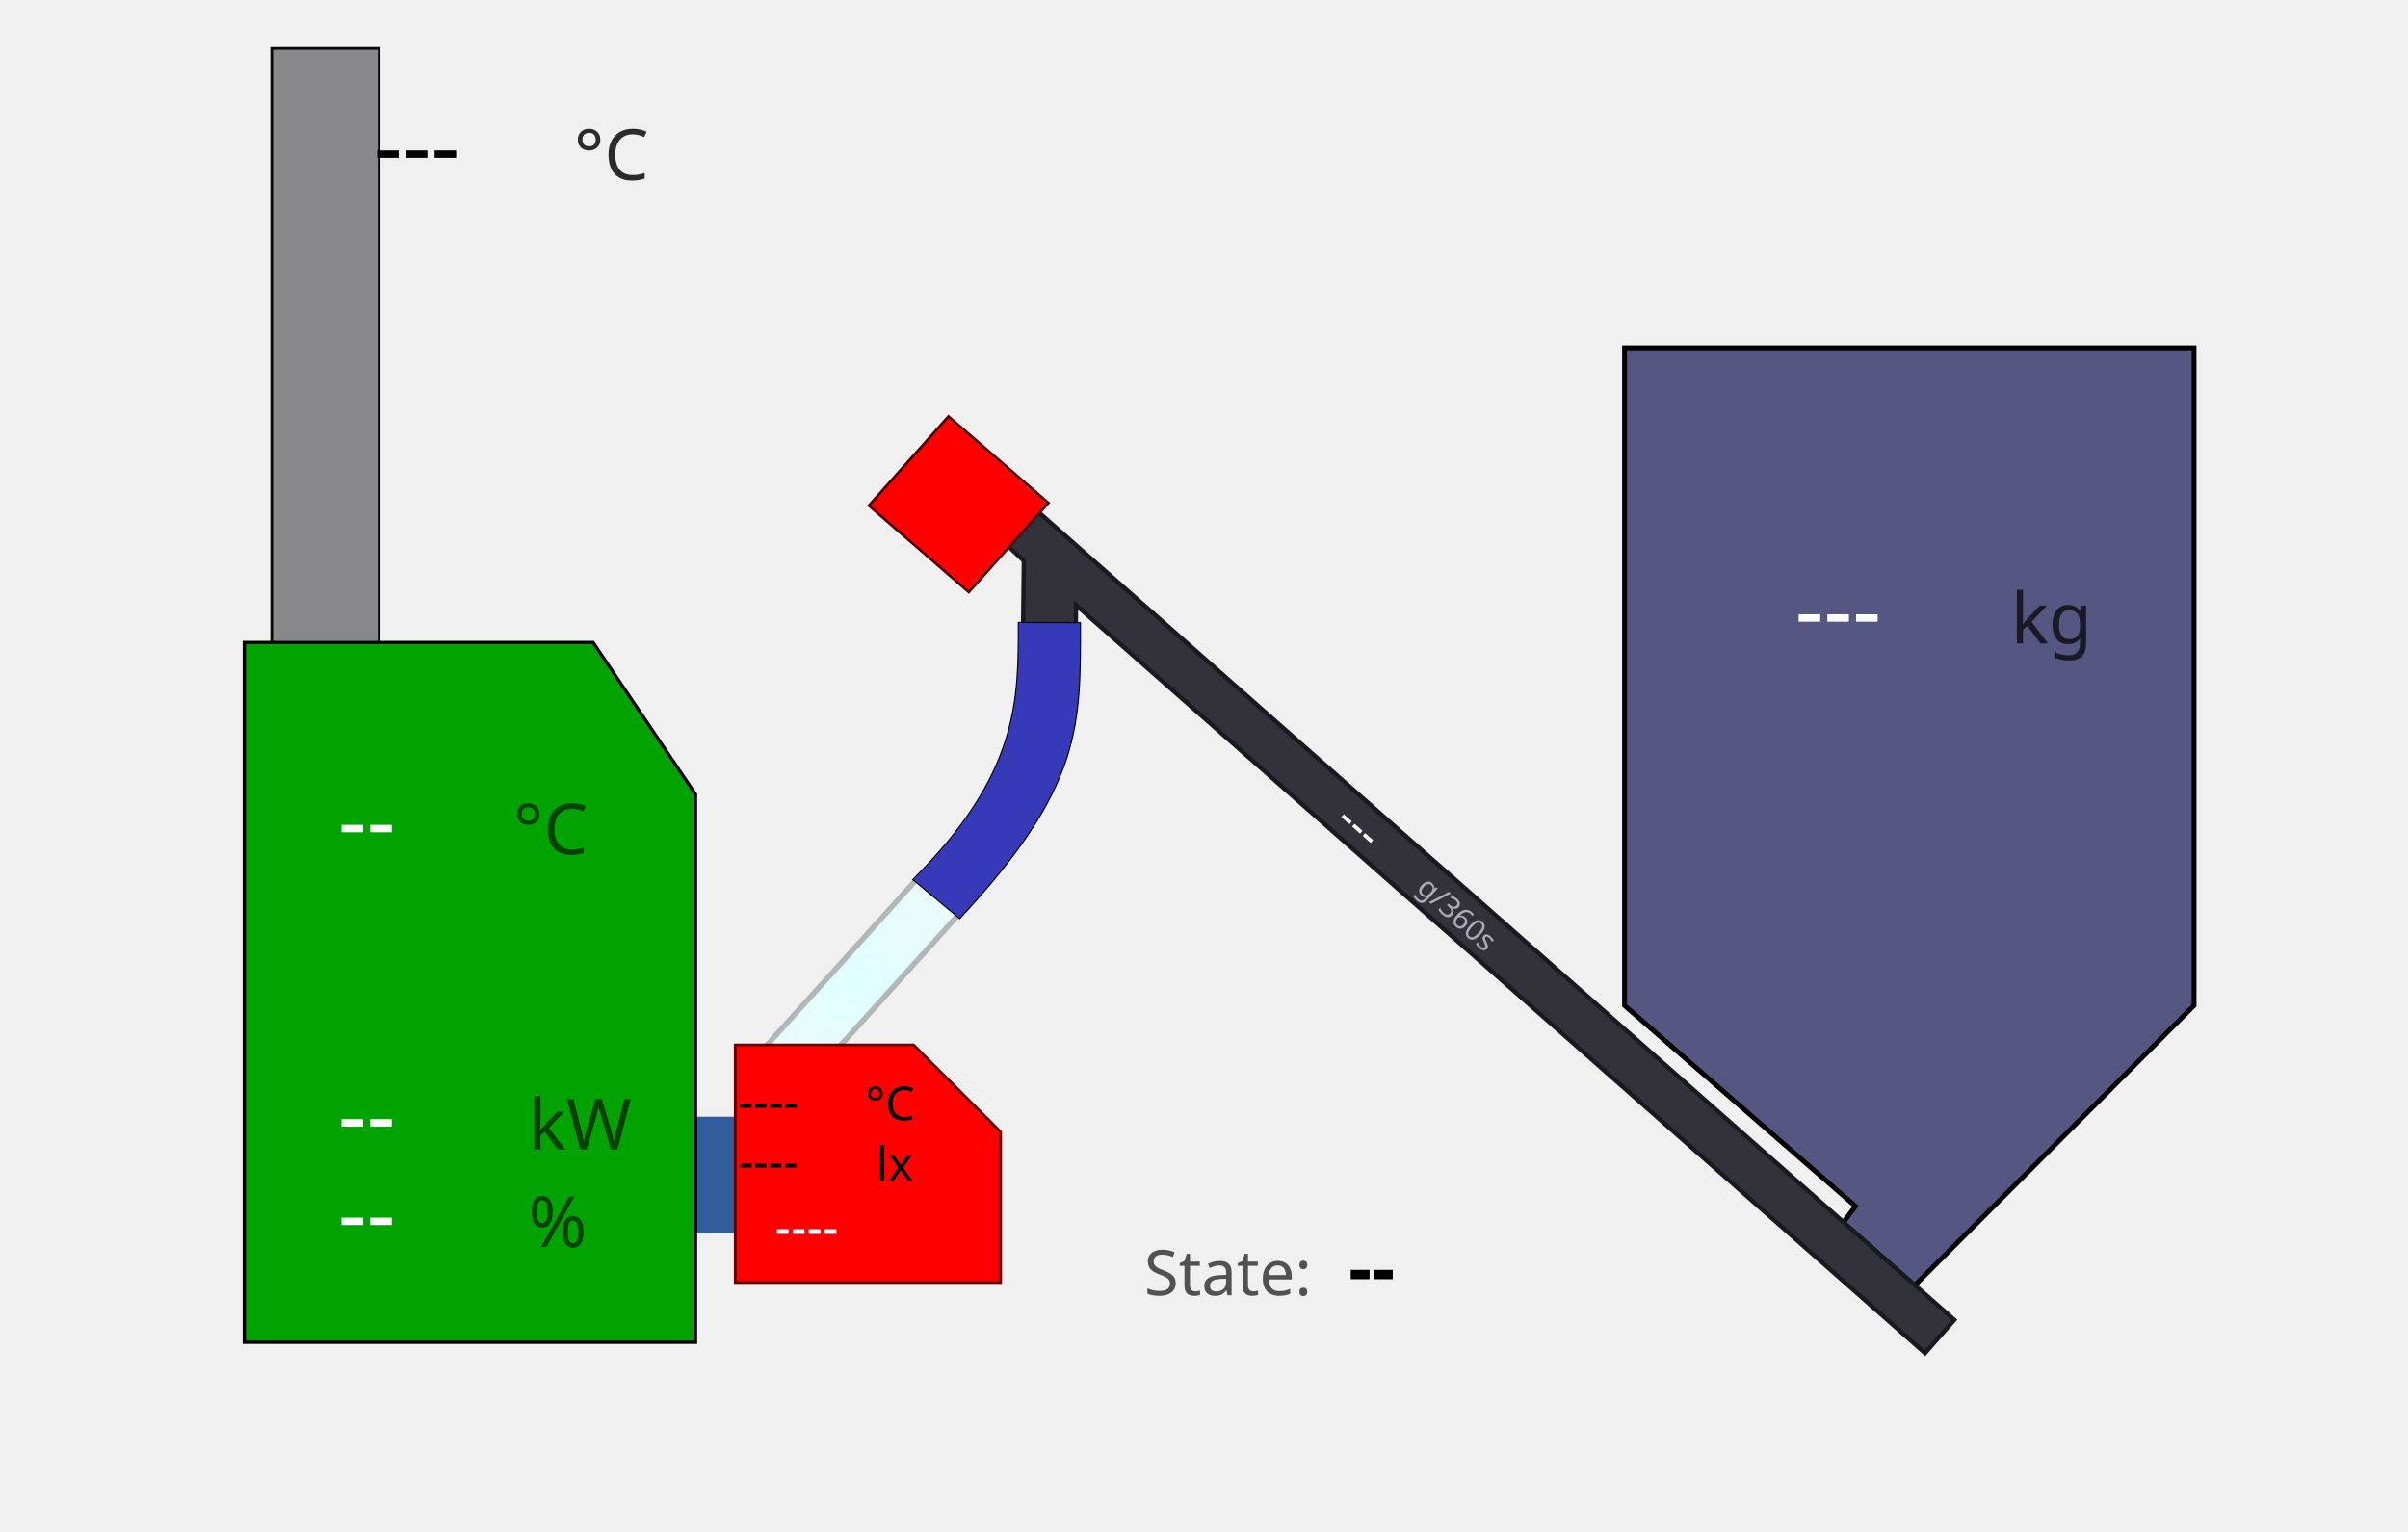
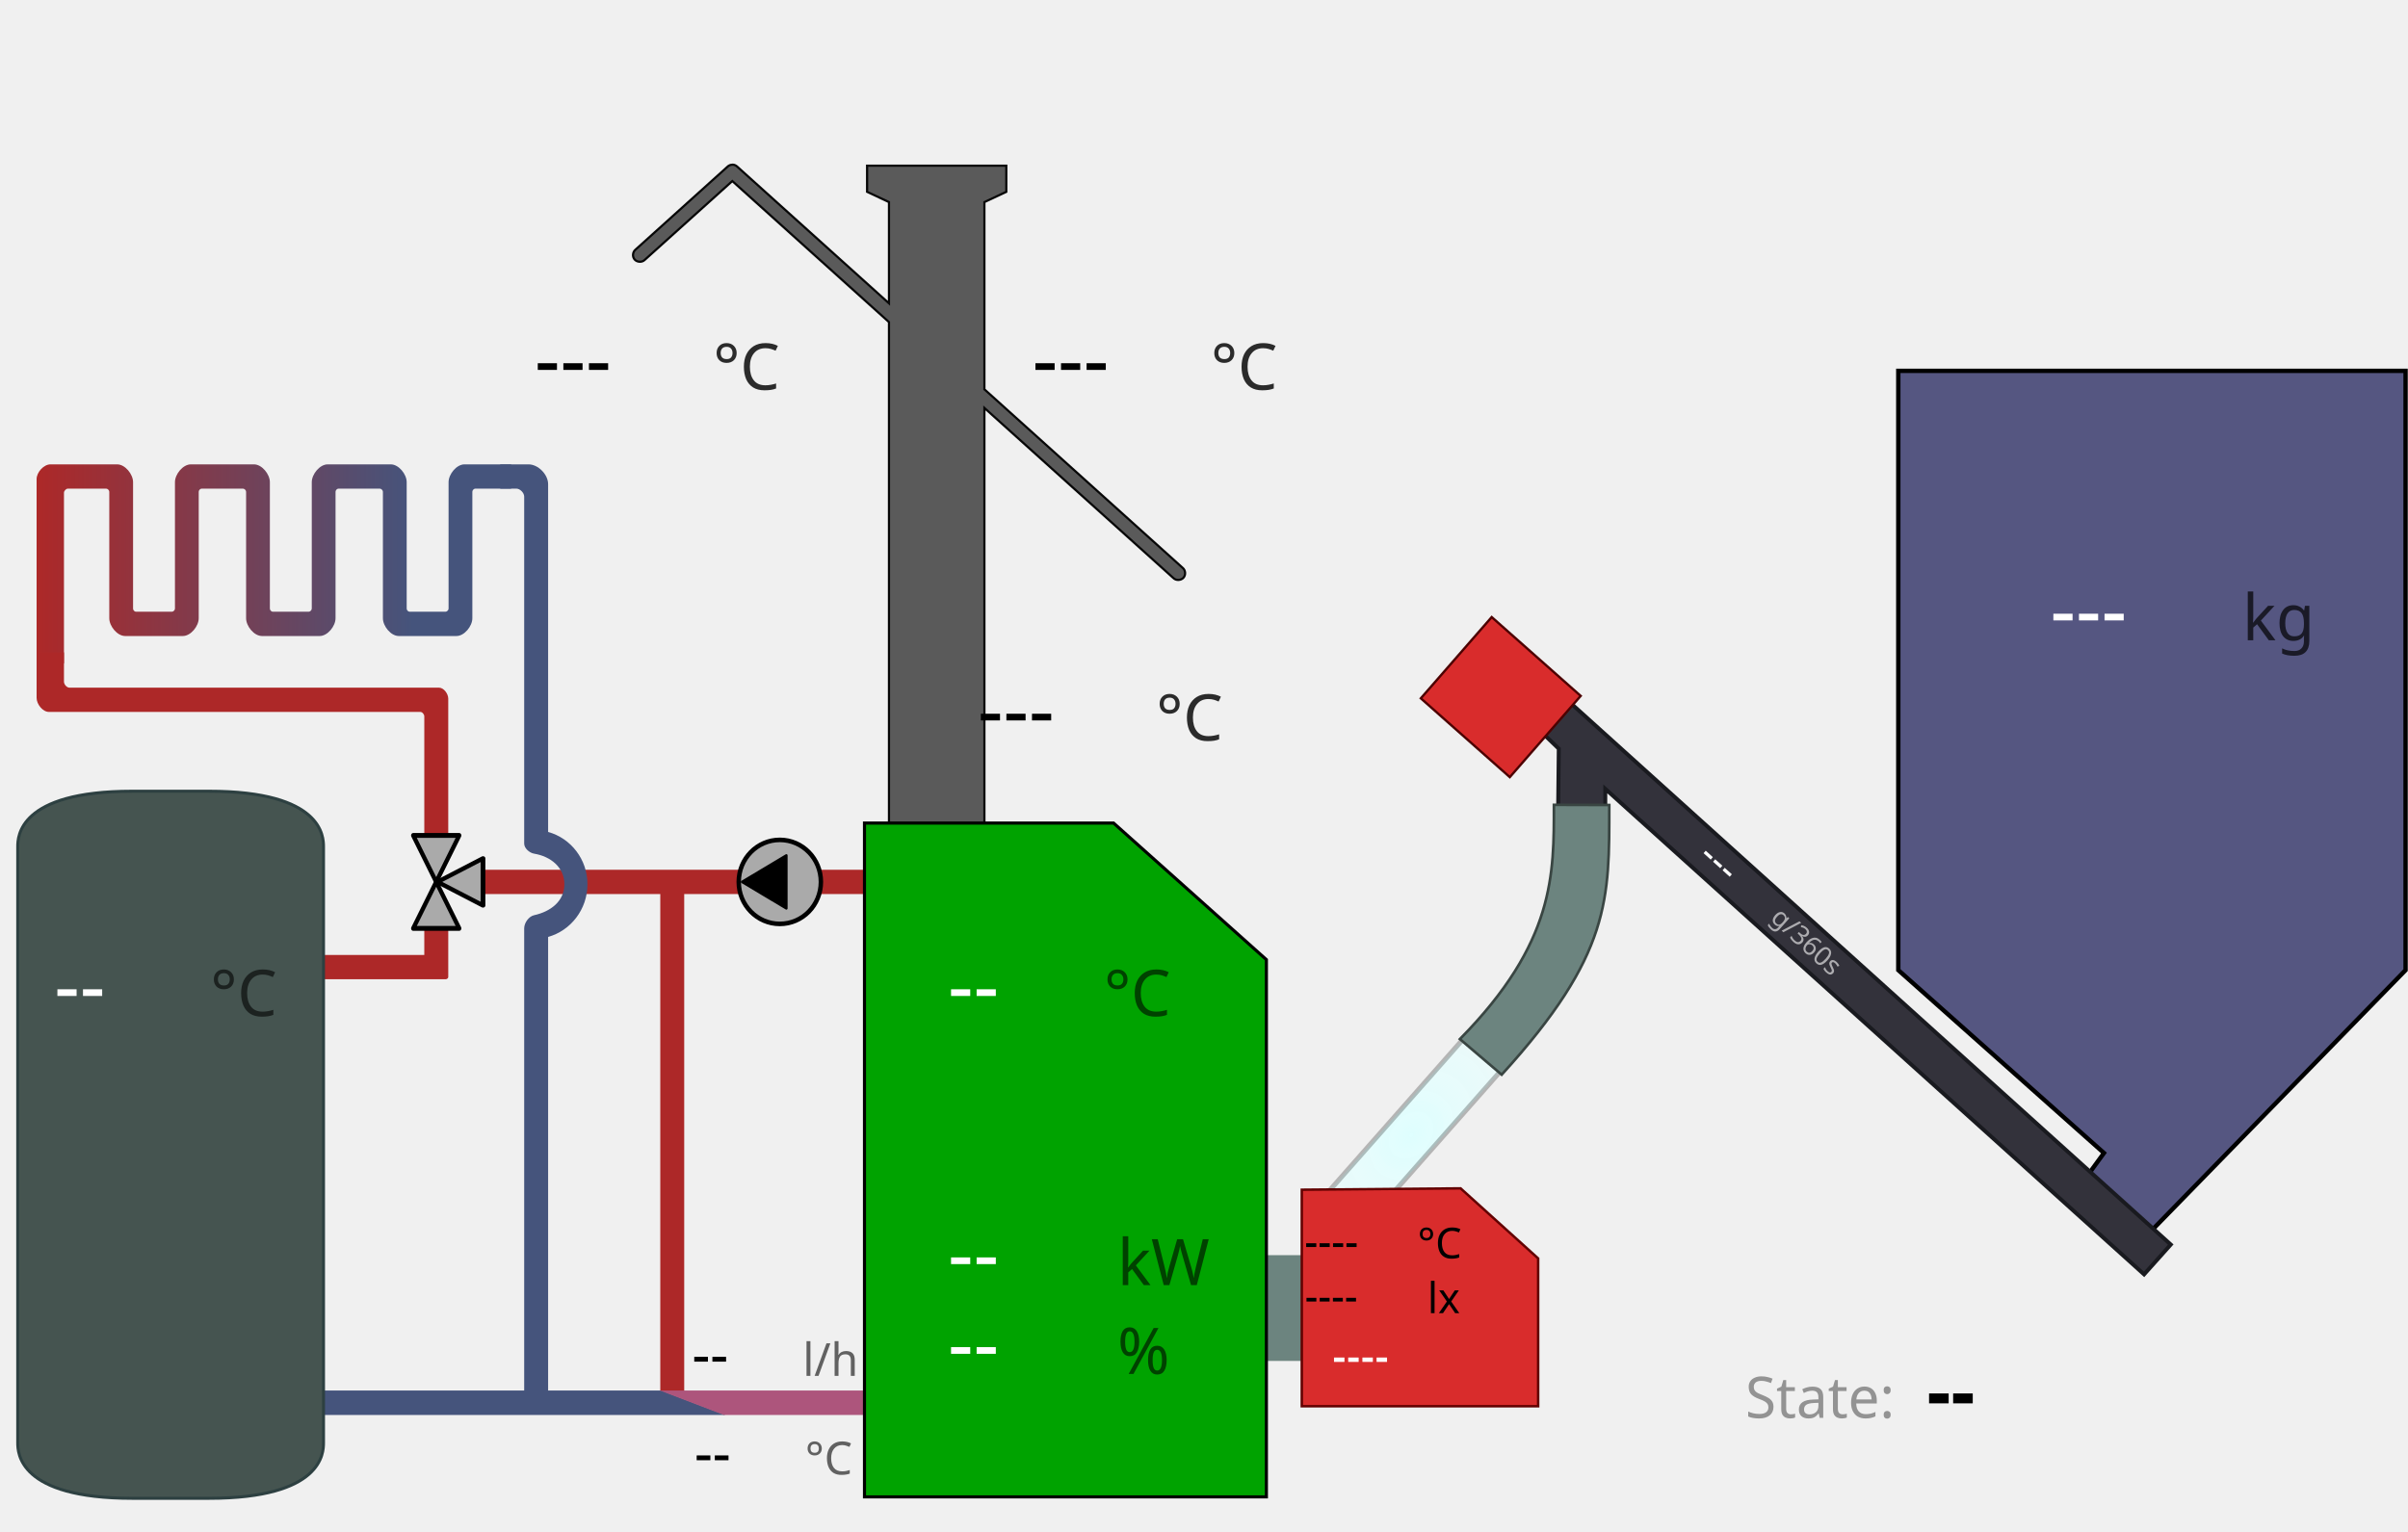
<svg xmlns="http://www.w3.org/2000/svg" xmlns:xlink="http://www.w3.org/1999/xlink" id="svg2" version="1.1" viewBox="0 0 440 280" width="100%" height="100%">
  <defs id="defs4">
+     <linearGradient id="linearGradient3991">
+       <stop style="stop-color:#735450;stop-opacity:1;" offset="0" id="stop3993" />
+       <stop style="stop-color:#735450;stop-opacity:0;" offset="1" id="stop3995" />
+     </linearGradient>
+     <linearGradient id="linearGradient3971">
+       <stop style="stop-color:#ad2828;stop-opacity:1;" offset="0" id="stop3973" />
+       <stop style="stop-color:#45547c;stop-opacity:1;" offset="1" id="stop3975" />
+     </linearGradient>
+     <linearGradient id="linearGradient3963">
+       <stop style="stop-color:#735450;stop-opacity:1;" offset="0" id="stop3965" />
+       <stop style="stop-color:#45547c;stop-opacity:1;" offset="1" id="stop3967" />
+     </linearGradient>
+     <linearGradient id="linearGradient3984">
+       <stop style="stop-color:#735450;stop-opacity:1;" offset="0" id="stop3986" />
+       <stop style="stop-color:#45547c;stop-opacity:1;" offset="1" id="stop3988" />
+     </linearGradient>
+     <linearGradient id="linearGradient3871">
+       <stop style="stop-color:#455450;stop-opacity:1;" offset="0" id="stop3873" />
+       <stop style="stop-color:#47ffd8;stop-opacity:1;" offset="1" id="stop3875" />
+     </linearGradient>
    <linearGradient id="linearGradient3799">
      <stop style="stop-color:#deffff;stop-opacity:1;" offset="0" id="stop3801" />
      <stop id="stop3825" offset="0.5" style="stop-color:#eeffff;stop-opacity:0.498;" />
      <stop style="stop-color:#ffffff;stop-opacity:0;" offset="1" id="stop3803" />
    </linearGradient>
    <linearGradient id="linearGradient3773">
      <stop style="stop-color:#ffffff;stop-opacity:1;" offset="0" id="stop3775" />
      <stop id="stop3781" offset="0.5" style="stop-color:#ffffff;stop-opacity:0.498;" />
      <stop style="stop-color:#ffffff;stop-opacity:0;" offset="1" id="stop3777" />
    </linearGradient>
-     <radialGradient xlink:href="#linearGradient3799" id="radialGradient3807" cx="-98.486" cy="319.858" fx="-98.486" fy="319.858" r="69.608" gradientTransform="matrix(1,0,0,0.7485906,0,80.41523)" gradientUnits="userSpaceOnUse" />
+     <radialGradient xlink:href="#linearGradient3799" id="radialGradient3807" cx="-98.486" cy="319.858" fx="-98.486" fy="319.858" r="69.608" gradientTransform="matrix(0.9020381,-1.2549447e-8,0,0.67369,42.33982,197.2966)" gradientUnits="userSpaceOnUse" />
+     <linearGradient xlink:href="#linearGradient3984" id="linearGradient5553" gradientUnits="userSpaceOnUse" gradientTransform="translate(14.01165,105.9295)" x1="12.958" y1="69.636" x2="93.108" y2="69.636" />
+     <clipPath clipPathUnits="userSpaceOnUse" id="clipPath5625">
+       <g mask="none" id="g5627">
+         <g id="g5629">
+           <g id="g5631">
+             <g id="g5633">
+               <path id="path5635" transform="translate(14.71875,107.3438)" d="m 84.875,47.969 c -1.453,0 -2.906,1.797 -2.906,3.25 l 0,42.031 c 0,0.265 -0.298,0.562 -0.562,0.562 l -5.938,0 0,4.438 7.938,0 c 1.453,0 2.906,-1.797 2.906,-3.25 l 0,-42.031 c 0,-0.265 0.267,-0.562 0.531,-0.562 l 8.938,0 0,81.469 0,2.312 c 0,0.872 0.972,1.704 1.812,1.844 3.009,0.501 5.531,2.476 5.531,5.594 0,3.118 -2.55,5.006 -5.531,5.656 -0.968,0.211 -1.812,1.394 -1.812,2.406 l 0,1.719 0,84.875 4.375,0 0,-85.031 c 4.132,-1.152 7.188,-5.041 7.188,-9.625 0,-4.584 -3.056,-8.42 -7.188,-9.562 l 0,-83.438 c 0,-1.134 -0.991,-2.656 -2.125,-2.656 z" style="fill:#45547c;fill-opacity:1;stroke:none" />
+               <path id="path5637" transform="translate(14.71875,107.3438)" d="m 9.219,47.969 c -1.231,0 -2.531,1.457 -2.531,2.688 l 0,58.906 c 0,1.137 1.113,2.562 2.25,2.562 l 68.594,0 0,24.719 4.375,0 0,-27.156 c -0.567,-0.667 -1.134,-1.333 -1.701,-2 l -68.518,0 0,-54.531 c 0,-0.343 0.376,-0.75 0.719,-0.75 l 7,0 c 0.265,0 0.562,0.298 0.562,0.562 l 0,42.031 c 0,1.453 1.453,3.25 2.906,3.25 l 7.906,0 0,-4.438 -5.938,0 c -0.265,0 -0.531,-0.298 -0.531,-0.562 l 0,-42.031 c 0,-1.453 -1.453,-3.25 -2.906,-3.25 z" style="fill:#735450;fill-opacity:1;stroke:none" />
+             </g>
+             <g id="g5639">
+               <path style="fill:#45547c;fill-opacity:1;stroke:none" d="m 84.875,47.969 c -1.453,0 -2.906,1.797 -2.906,3.25 l 0,42.031 c 0,0.265 -0.298,0.562 -0.562,0.562 l -5.938,0 0,4.438 7.938,0 c 1.453,0 2.906,-1.797 2.906,-3.25 l 0,-42.031 c 0,-0.265 0.267,-0.562 0.531,-0.562 l 8.938,0 0,81.469 0,2.312 c 0,0.872 0.972,1.704 1.812,1.844 3.009,0.501 5.531,2.476 5.531,5.594 0,3.118 -2.55,5.006 -5.531,5.656 -0.968,0.211 -1.812,1.394 -1.812,2.406 l 0,1.719 0,84.875 4.375,0 0,-85.031 c 4.132,-1.152 7.188,-5.041 7.188,-9.625 0,-4.584 -3.056,-8.42 -7.188,-9.562 l 0,-83.438 c 0,-1.134 -0.991,-2.656 -2.125,-2.656 z" transform="translate(14.71875,107.3438)" id="path5641" />
+               <path style="fill:#735450;fill-opacity:1;stroke:none" d="m 9.219,47.969 c -1.231,0 -2.531,1.457 -2.531,2.688 l 0,58.906 c 0,1.137 1.113,2.562 2.25,2.562 l 68.594,0 0,24.719 4.375,0 0,-27.156 c 0,-0.875 -0.826,-2 -1.701,-2 l -68.518,0 0,-54.531 c 0,-0.343 0.376,-0.75 0.719,-0.75 l 7,0 c 0.265,0 0.562,0.298 0.562,0.562 l 0,42.031 c 0,1.453 1.453,3.25 2.906,3.25 l 7.906,0 0,-4.438 -5.938,0 c -0.265,0 -0.531,-0.298 -0.531,-0.562 l 0,-42.031 c 0,-1.453 -1.453,-3.25 -2.906,-3.25 z" transform="translate(14.71875,107.3438)" id="path5643" />
+             </g>
+           </g>
+         </g>
+         <g id="g5645">
+           <g transform="matrix(1,0,0,-1,-14,328.9062)" id="g5647">
+             <path id="path5649" d="m 63.594,173.594 c -1.453,0 -2.906,-1.797 -2.906,-3.25 l 0,-42.031 c 0,-0.265 -0.298,-0.562 -0.562,-0.562 l -5.938,0 0,-4.438 7.938,0 c 1.453,0 2.906,1.797 2.906,3.25 l 0,42.031 c 0,0.265 0.267,0.562 0.531,0.562 l 5.938,0 0,4.438 z" style="fill:#735450;fill-opacity:1;stroke:none" />
+           </g>
+           <g transform="matrix(1,0,0,-1,11,328.9062)" id="g5651">
+             <path id="path5653" transform="translate(14.71875,107.3438)" d="m 36.875,15.969 c -1.453,0 -2.906,1.797 -2.906,3.25 l 0,42.031 c 0,0.265 -0.298,0.562 -0.562,0.562 l -5.938,0 0,4.438 7.938,0 c 1.453,0 2.906,-1.797 2.906,-3.25 l 0,-42.031 c 0,-0.265 0.267,-0.562 0.531,-0.562 l 5.938,0 0,-4.438 z" style="fill:#735450;fill-opacity:1;stroke:none" />
+             <path style="fill:#735450;fill-opacity:1;stroke:none" d="m 63.594,173.594 c -1.453,0 -2.906,-1.797 -2.906,-3.25 l 0,-42.031 c 0,-0.265 -0.298,-0.562 -0.562,-0.562 l -5.938,0 0,-4.438 7.938,0 c 1.453,0 2.906,1.797 2.906,3.25 l 0,42.031 c 0,0.265 0.267,0.562 0.531,0.562 l 5.938,0 0,4.438 z" id="path5655" />
+           </g>
+           <g id="g5657" transform="matrix(1,0,0,-1,36,328.9062)">
+             <path style="fill:#735450;fill-opacity:1;stroke:none" d="m 36.875,15.969 c -1.453,0 -2.906,1.797 -2.906,3.25 l 0,42.031 c 0,0.265 -0.298,0.562 -0.562,0.562 l -5.938,0 0,4.438 7.938,0 c 1.453,0 2.906,-1.797 2.906,-3.25 l 0,-42.031 c 0,-0.265 0.267,-0.562 0.531,-0.562 l 5.938,0 0,-4.438 z" transform="translate(14.71875,107.3438)" id="path5659" />
+           </g>
+         </g>
+       </g>
+     </clipPath>
+     <linearGradient xlink:href="#linearGradient3971" id="linearGradient3977" x1="6.688" y1="102.062" x2="75.5" y2="102.062" gradientUnits="userSpaceOnUse" />
+     <linearGradient xlink:href="#linearGradient3971" id="linearGradient3987" gradientUnits="userSpaceOnUse" x1="6.688" y1="102.062" x2="75.5" y2="102.062" />
+     <linearGradient xlink:href="#linearGradient3991" id="linearGradient3997" x1="30.6" y1="54.25" x2="87.4" y2="54.25" gradientUnits="userSpaceOnUse" />
  </defs>
  <g id="layer1" transform="translate(-14.71875,-107.3438)">
-     <path style="opacity:0.971;fill:#858587;fill-opacity:1;fill-rule:evenodd;stroke:#000000;stroke-width:0.5;stroke-miterlimit:4;stroke-opacity:1;stroke-dasharray:none" d="m 64.368,116.171 0,233.594 19.625,0 0,-233.594 z" id="rect3831" />
-     <rect style="fill:#325d9d;fill-rule:evenodd;stroke:none;stroke-width:1px;stroke-linecap:butt;stroke-linejoin:miter;stroke-opacity:1;fill-opacity:1" id="rect3061" width="29.294" height="21.213" x="140.988" y="311.458" />
-     <path style="fill:#555681;fill-opacity:1;fill-rule:evenodd;stroke:#000000;stroke-width:0.885;stroke-linecap:butt;stroke-linejoin:miter;stroke-opacity:1;stroke-miterlimit:4;stroke-dasharray:none" d="m 296.844,63.562 0,120.219 42.188,36.688 -5.053,6.768 12.705,10.906 54.223,-54.362 0,-120.219 z" id="rect3077" transform="translate(14.71875,107.3438)" />
-     <path style="fill:#33323b;fill-opacity:1;fill-rule:evenodd;stroke:#191a1f;stroke-width:0.8;stroke-linecap:butt;stroke-linejoin:miter;stroke-miterlimit:4;stroke-opacity:1;stroke-dasharray:none" d="m 184.031,88.562 -5.344,6.062 8.4,7.887 -0.164,14.049 9.664,-1.136 0,-4.844 155.162,136.731 5.344,-6.062 z" transform="translate(14.71875,107.3438)" id="rect3072" />
-     <rect style="fill:url(#radialGradient3807);fill-rule:evenodd;stroke:#000000;stroke-width:1;stroke-linecap:butt;stroke-linejoin:miter;stroke-opacity:0.259;fill-opacity:1;opacity:0.971;stroke-miterlimit:4;stroke-dasharray:none" id="rect3068" width="45" height="10" x="-120.986" y="314.858" transform="matrix(0.6698965,-0.7424545,0.7424545,0.6698965,0,0)" />
-     <path style="fill:#00a300;fill-opacity:1;fill-rule:evenodd;stroke:#000000;stroke-width:0.6;stroke-linecap:butt;stroke-linejoin:miter;stroke-opacity:1;stroke-miterlimit:4;stroke-dasharray:none" d="m 59.357,224.776 63.74,0 18.71,27.743 0,100.163 -82.45,0 z" id="rect3054" />
-     <path style="fill:#ff0000;fill-rule:evenodd;stroke:#620000;stroke-width:0.5;stroke-linecap:butt;stroke-linejoin:miter;stroke-opacity:1;fill-opacity:1;stroke-miterlimit:4;stroke-dasharray:none" d="m 134.35,190.982 32.577,0 15.91,15.91 c 0,17.93 0,27.527 0,27.527 l -48.487,0 z" id="rect3065" transform="translate(14.71875,107.3438)" />
-     <rect style="fill:#ff0000;fill-opacity:1;fill-rule:evenodd;stroke:#4c0000;stroke-width:0.476;stroke-linecap:butt;stroke-linejoin:miter;stroke-miterlimit:4;stroke-opacity:1;stroke-dasharray:none" id="rect3070" width="24.152" height="21.841" x="262.466" y="15.546" transform="matrix(0.7558272,0.6547711,-0.6657951,0.7461346,0,0)" />
-     <path transform="translate(14.71875,107.3438)" style="fill:#363ab9;fill-rule:evenodd;stroke:#000000;stroke-width:0.2;stroke-linecap:butt;stroke-linejoin:miter;stroke-opacity:1;stroke-miterlimit:4;stroke-dasharray:none;fill-opacity:1" d="m 186.071,113.775 11.355,0.033 c 0,18.864 0.401,29.982 -22.07,54.099 l -8.571,-7.143 c 19.545,-19.407 19.286,-33.101 19.286,-46.989 z" id="rect3074" />
-     <text xml:space="preserve" style="font-size:16.81px;font-style:normal;font-weight:normal;text-align:end;line-height:125%;letter-spacing:0px;word-spacing:0px;text-anchor:end;fill:#ffffff;fill-opacity:1;stroke:none;font-family:Sans" x="111.527" y="255.447" id="paramname:boiler_temp" class="pellmon-param" transform="scale(0.9697045,1.031242)">
-       <tspan id="tspan3086" x="111.527" y="255.447">--</tspan>
-     </text>
-     <text transform="scale(0.9368593,1.067396)" id="paramname:chute_temp" y="292.36" x="183.351" style="font-size:9.135px;font-style:normal;font-weight:normal;text-align:end;line-height:125%;letter-spacing:0px;word-spacing:0px;text-anchor:end;fill:#000000;fill-opacity:1;stroke:none;font-family:Sans" xml:space="preserve">
-       <tspan y="292.36" x="183.351" id="tspan3090">----</tspan>
-     </text>
-     <text xml:space="preserve" style="font-size:16.81px;font-style:normal;font-weight:normal;text-align:end;line-height:125%;letter-spacing:0px;word-spacing:0px;text-anchor:end;fill:#ffffff;fill-opacity:1;stroke:none;font-family:Sans" x="391.518" y="218.129" id="paramname:magazine_content" transform="scale(0.9697045,1.031242)">
-       <tspan id="tspan3094" x="391.518" y="218.129">---</tspan>
-     </text>
-     <text xml:space="preserve" style="font-size:16.81px;font-style:normal;font-weight:normal;text-align:end;line-height:125%;letter-spacing:0px;word-spacing:0px;text-anchor:end;fill:#000000;fill-opacity:1;stroke:none;font-family:Sans" x="123.659" y="135.909" id="paramname:smoke_temp" transform="scale(0.9697045,1.031242)">
-       <tspan id="tspan3838" x="123.659" y="135.909">---</tspan>
-     </text>
-     <text transform="scale(0.9697045,1.031242)" id="paramname:power_kW" y="307.607" x="111.527" style="font-size:16.81px;font-style:normal;font-weight:normal;text-align:end;line-height:125%;letter-spacing:0px;word-spacing:0px;text-anchor:end;fill:#ffffff;fill-opacity:1;stroke:none;font-family:Sans" xml:space="preserve">
-       <tspan y="307.607" x="111.527" id="tspan3010">--</tspan>
-     </text>
-     <text xml:space="preserve" style="font-size:8.993px;font-style:normal;font-weight:normal;text-align:end;line-height:125%;letter-spacing:0px;word-spacing:0px;text-anchor:end;fill:#000000;fill-opacity:1;stroke:none;font-family:Sans" x="183.051" y="302.556" id="paramname:light" transform="scale(0.9368275,1.067432)">
-       <tspan id="tspan3014" x="183.051" y="302.556">----</tspan>
-     </text>
-     <text transform="matrix(0.7273363,0.6413335,-0.6820326,0.7734931,0,0)" id="paramname:feeder_capacity" y="21.97" x="394.575" style="font-size:8.323px;font-style:normal;font-weight:normal;text-align:end;line-height:125%;letter-spacing:0px;word-spacing:0px;text-anchor:end;fill:#ffffff;fill-opacity:1;stroke:none;font-family:Sans" xml:space="preserve">
-       <tspan y="21.97" x="394.575" id="tspan3015">---</tspan>
-     </text>
-     <text transform="scale(0.8889528,1.124919)" id="paramname:mode" y="298.146" x="175.807" style="font-size:9.838px;font-style:normal;font-weight:normal;line-height:125%;letter-spacing:0px;word-spacing:0px;fill:#ffffff;fill-opacity:1;stroke:none;font-family:Sans" xml:space="preserve">
-       <tspan y="298.146" x="175.807" id="tspan3019" style="font-size:9.838px;font-style:normal;font-variant:normal;font-weight:normal;font-stretch:normal;text-align:start;line-height:125%;writing-mode:lr-tb;text-anchor:start;font-family:Arial;-inkscape-font-specification:Arial">----</tspan>
-     </text>
-     <text xml:space="preserve" style="font-size:13.557px;font-style:normal;font-weight:normal;line-height:125%;letter-spacing:0px;word-spacing:0px;fill:#000000;fill-opacity:1;stroke:none;font-family:Sans" x="269.295" y="333.633" id="paramname:alarm" transform="scale(0.9697045,1.031242)">
-       <tspan id="tspan3023" x="269.295" y="333.633" style="font-size:13.557px;font-style:normal;font-variant:normal;font-weight:bold;font-stretch:normal;text-align:start;line-height:125%;writing-mode:lr-tb;text-anchor:start;font-family:Sans;-inkscape-font-specification:Sans Bold">--</tspan>
-     </text>
-     <text xml:space="preserve" style="font-size:12.907px;font-style:normal;font-weight:normal;line-height:125%;letter-spacing:0px;word-spacing:0px;fill:#000000;fill-opacity:0.596;stroke:none;font-family:Sans" x="108.498" y="263.491" id="text3018">
-       <tspan id="tspan3020" x="108.498" y="263.491">°C</tspan>
-     </text>
-     <text id="text3034" y="140.218" x="119.607" style="font-size:12.907px;font-style:normal;font-weight:normal;line-height:125%;letter-spacing:0px;word-spacing:0px;fill:#000000;fill-opacity:0.82;stroke:none;font-family:Sans" xml:space="preserve">
-       <tspan y="140.218" x="119.607" id="tspan3036">°C</tspan>
-     </text>
-     <text xml:space="preserve" style="font-size:8.532px;font-style:normal;font-weight:normal;line-height:125%;letter-spacing:0px;word-spacing:0px;fill:#000000;fill-opacity:1;stroke:none;font-family:Sans" x="172.822" y="312.081" id="text3038">
-       <tspan id="tspan3040" x="172.822" y="312.081">°C</tspan>
-     </text>
-     <text id="text3046" y="317.463" x="111.252" style="font-size:12.907px;font-style:normal;font-weight:normal;line-height:125%;letter-spacing:0px;word-spacing:0px;fill:#000000;fill-opacity:0.596;stroke:none;font-family:Sans" xml:space="preserve">
-       <tspan y="317.463" x="111.252" id="tspan3048">kW</tspan>
-     </text>
-     <text xml:space="preserve" style="font-size:5.394px;font-style:normal;font-weight:normal;line-height:125%;letter-spacing:0px;word-spacing:0px;fill:#ffffff;fill-opacity:0.594;stroke:none;font-family:Sans" x="383.869" y="15.724" id="text3050" transform="matrix(0.739665,0.6729753,-0.6729753,0.739665,0,0)">
-       <tspan id="tspan3052" x="383.869" y="15.724">g/360s</tspan>
-     </text>
-     <text id="text3054" y="224.963" x="382.161" style="font-size:12.907px;font-style:normal;font-weight:normal;line-height:125%;letter-spacing:0px;word-spacing:0px;fill:#000000;fill-opacity:0.693;stroke:none;font-family:Sans" xml:space="preserve">
-       <tspan y="224.963" x="382.161" id="tspan3056">kg</tspan>
-     </text>
-     <text id="text3058" y="323.094" x="174.831" style="font-size:8.532px;font-style:normal;font-weight:normal;line-height:125%;letter-spacing:0px;word-spacing:0px;fill:#000000;fill-opacity:1;stroke:none;font-family:Sans" xml:space="preserve">
-       <tspan y="323.094" x="174.831" id="tspan3060">lx</tspan>
-     </text>
-     <text xml:space="preserve" style="font-size:8.532px;font-style:normal;font-weight:normal;line-height:125%;letter-spacing:0px;word-spacing:0px;fill:#000000;fill-opacity:1;stroke:none;font-family:Sans" x="176.831" y="336.74" id="text3062">
-       <tspan id="tspan3064" x="176.831" y="336.74" />
-     </text>
-     <text xml:space="preserve" style="font-size:16.81px;font-style:normal;font-weight:normal;text-align:end;line-height:125%;letter-spacing:0px;word-spacing:0px;text-anchor:end;fill:#ffffff;fill-opacity:1;stroke:none;font-family:Sans" x="111.527" y="325.062" id="paramname:power" transform="scale(0.9697045,1.031242)">
-       <tspan id="tspan3068" x="111.527" y="325.062">--</tspan>
-     </text>
-     <text xml:space="preserve" style="font-size:12.907px;font-style:normal;font-weight:normal;line-height:125%;letter-spacing:0px;word-spacing:0px;fill:#000000;fill-opacity:0.596;stroke:none;font-family:Sans" x="111.252" y="335.28" id="text3070">
-       <tspan id="tspan3072" x="111.252" y="335.28">%</tspan>
-     </text>
-     <flowRoot xml:space="preserve" id="flowRoot3844" style="fill:black;stroke:none;stroke-opacity:1;stroke-width:1px;stroke-linejoin:miter;stroke-linecap:butt;fill-opacity:1;font-family:Sans;font-style:normal;font-weight:normal;font-size:40px;line-height:125%;letter-spacing:0px;word-spacing:0px">
+     <rect style="fill:#ad2828;fill-opacity:1;stroke:none" id="rect3075" width="93.257" height="4.371" x="-361.824" y="135.369" transform="matrix(0,-1,1,0,0,0)" />
+     <path style="fill:url(#linearGradient3987);fill-opacity:1;stroke:none" d="m 9.219,84.875 c -1.231,0 -2.531,1.457 -2.531,2.688 l 0,33.688 5,0 0,-31.188 c 0,-0.343 0.376,-0.75 0.719,-0.75 l 7,0 c 0.265,0 0.562,0.298 0.562,0.562 l 0,23.125 c 0,1.453 1.453,3.25 2.906,3.25 l 2.594,0 5.312,0 2.625,0 c 1.453,0 2.906,-1.797 2.906,-3.25 l 0,-23.125 c 0,-0.265 0.267,-0.562 0.531,-0.562 l 5.938,0 1.625,0 c 0.265,0 0.562,0.298 0.562,0.562 l 0,23.125 c 0,1.453 1.453,3.25 2.906,3.25 l 7.906,0 2.625,0 c 1.453,0 2.906,-1.797 2.906,-3.25 l 0,-23.125 c 0,-0.265 0.267,-0.562 0.531,-0.562 l 5.938,0 1.625,0 c 0.265,0 0.562,0.298 0.562,0.562 l 0,23.125 c 0,1.453 1.453,3.25 2.906,3.25 l 2.594,0 0.031,0 7.906,0 c 1.453,0 2.906,-1.797 2.906,-3.25 l 0,-23.125 c 0,-0.265 0.267,-0.562 0.531,-0.562 l 6.562,0 0,-4.438 -8.531,0 c -1.453,0 -2.906,1.797 -2.906,3.25 l 0,23.125 c 0,0.265 -0.298,0.562 -0.562,0.562 l -5.906,0 -0.031,0 -0.625,0 c -0.265,0 -0.531,-0.298 -0.531,-0.562 l 0,-23.125 c 0,-1.453 -1.453,-3.25 -2.906,-3.25 l -3.625,0 -7.906,0 c -1.453,0 -2.906,1.797 -2.906,3.25 l 0,23.125 c 0,0.265 -0.298,0.562 -0.562,0.562 l -0.625,0 -5.938,0 c -0.265,0 -0.531,-0.298 -0.531,-0.562 l 0,-23.125 c 0,-1.453 -1.453,-3.25 -2.906,-3.25 l -3.625,0 -7.906,0 c -1.453,0 -2.906,1.797 -2.906,3.25 l 0,23.125 c 0,0.265 -0.298,0.562 -0.562,0.562 l -0.625,0 -5.312,0 -0.625,0 c -0.265,0 -0.531,-0.298 -0.531,-0.562 l 0,-23.125 c 0,-1.453 -1.453,-3.25 -2.906,-3.25 z" id="path4022" transform="translate(14.71875,107.3438)" />
+     <path style="fill:#ad2828;fill-opacity:1;stroke:none" d="M 6.688 119.25 L 6.688 127.562 C 6.688 128.699 7.801 130.125 8.938 130.125 L 76.812 130.125 C 77.174 130.125 77.531 130.576 77.531 130.938 L 77.531 154.844 L 81.906 154.844 L 81.906 127.688 C 81.906 126.812 81.094 125.688 80.219 125.688 L 12.688 125.688 C 12.194 125.688 11.688 125.088 11.688 124.594 L 11.688 119.25 L 6.688 119.25 z " id="path3959" transform="translate(14.71875,107.3438)" />
+     <path style="fill:#ad2828;fill-opacity:1;stroke:none" d="m 102.664,266.319 0,4.437 80.198,0 0,-4.437 -80.198,0 z" id="rect3071" />
+     <path style="fill:#45547c;fill-opacity:1;stroke:none" d="m 91.406,89.312 2.948,0 c 0.678,0 1.427,0.77 1.427,1.448 l 0,61.114 0,2.312 c 0,0.872 0.972,1.704 1.812,1.844 3.009,0.501 5.531,2.476 5.531,5.594 0,3.118 -2.55,5.006 -5.531,5.656 -0.968,0.211 -1.812,1.394 -1.812,2.406 l 0,1.719 0,84.875 4.375,0 0,-85.031 c 4.132,-1.152 7.188,-5.041 7.188,-9.625 0,-4.584 -3.056,-8.42 -7.188,-9.562 l 0,-63.559 c 0,-1.797 -1.831,-3.629 -3.583,-3.629 l -5.167,0 z" id="path3984" transform="translate(14.71875,107.3438)" />
+     <g id="g4030" transform="translate(0,18)">
+       <g transform="matrix(1,0,0,-1,-14,328.9062)" id="g3961" />
+       <g transform="matrix(1,0,0,-1,11,328.9062)" id="g3965" />
+       <g id="g3971" transform="matrix(1,0,0,-1,36,328.9062)" />
+     </g>
+     <g id="g4058" transform="matrix(1.360731,0,0,1.391942,-99.02204,-113.8986)" style="fill:#ad2828;fill-opacity:1">
+       <path style="fill:#ad2828;fill-opacity:1;stroke:none" d="m 125.844,171.969 0,5.031 -14.25,0 0,3.188 17.125,0 c 0.148,0 0.344,-0.133 0.344,-0.281 l 0,-7.938 z" id="path4044" transform="translate(14.71875,107.3438)" />
+     </g>
+     <path style="fill:#45547c;fill-opacity:1;stroke:none" d="M 120.844 254.156 L 48.781 254.156 L 48.781 258.625 L 132.531 258.625 L 120.844 254.156 z " id="path4295" transform="translate(14.71875,107.3438)" />
+     <path style="fill:#ad557c;fill-opacity:1;stroke:none" d="m 135.297,361.5 11.688,4.469 32.906,0 0,-4.469 -44.594,0 z" id="rect3073" />
+     <path style="opacity:0.971;fill:#555555;fill-opacity:1;fill-rule:evenodd;stroke:#000000;stroke-width:0.4;stroke-miterlimit:4;stroke-opacity:1;stroke-dasharray:none" d="M 133.906 30.094 C 133.811 30.088 133.719 30.109 133.625 30.125 C 133.382 30.162 133.151 30.272 132.969 30.438 L 116.125 45.625 C 115.588 46.053 115.509 46.927 115.969 47.438 C 116.428 47.948 117.33 47.989 117.812 47.5 L 133.812 33.094 L 162.438 58.875 L 162.438 264.312 L 179.875 264.312 L 179.875 74.562 L 214.406 105.656 C 214.888 106.146 215.791 106.104 216.25 105.594 C 216.709 105.083 216.631 104.209 216.094 103.781 L 179.875 71.156 L 179.875 36.938 L 183.875 35.062 L 183.875 30.281 L 158.438 30.281 L 158.438 35.062 L 162.438 36.938 L 162.438 55.438 L 134.688 30.438 C 134.476 30.244 134.192 30.112 133.906 30.094 z " transform="translate(14.71875,107.3438)" id="rect3831" />
+     <rect style="fill:#6c847f;fill-opacity:1;fill-rule:evenodd;stroke:none" id="rect3061" width="26.093" height="19.328" x="245.39" y="336.762" />
+     <path style="fill:#555681;fill-opacity:1;fill-rule:evenodd;stroke:#000000;stroke-width:0.797;stroke-linecap:butt;stroke-linejoin:miter;stroke-miterlimit:4;stroke-opacity:1;stroke-dasharray:none" d="m 361.584,175.125 0,109.537 37.577,33.428 -4.501,6.167 11.317,9.937 48.298,-49.532 0,-109.537 z" id="rect3077" />
+     <path style="fill:#33323b;fill-opacity:1;fill-rule:evenodd;stroke:#191a1f;stroke-width:0.721;stroke-linecap:butt;stroke-linejoin:miter;stroke-miterlimit:4;stroke-opacity:1;stroke-dasharray:none" d="m 296.838,231.46 -4.772,5.551 7.48,7.175 -0.135,12.793 8.63,-1.015 0,-4.434 98.454,88.74 4.874,-5.449 -114.53,-103.361 z" id="rect3072" />
+     <rect style="opacity:0.971;fill:url(#radialGradient3807);fill-opacity:1;fill-rule:evenodd;stroke:#000000;stroke-width:0.901;stroke-linecap:butt;stroke-linejoin:miter;stroke-miterlimit:4;stroke-opacity:0.259;stroke-dasharray:none" id="rect3068" width="40.592" height="8.999" x="-66.794" y="408.282" transform="matrix(0.66149,-0.749954,0.7348431,0.6782371,0,0)" />
+     <path style="fill:#00a300;fill-opacity:1;fill-rule:evenodd;stroke:#000000;stroke-width:0.566;stroke-linecap:butt;stroke-linejoin:miter;stroke-miterlimit:4;stroke-opacity:1;stroke-dasharray:none" d="m 172.68,257.782 45.519,0 27.921,24.964 0,98.199 -73.44,0 z" id="rect3054" />
+     <path style="fill:#d92c2c;fill-opacity:1;fill-rule:evenodd;stroke:#620000;stroke-width:0.45;stroke-linecap:butt;stroke-linejoin:miter;stroke-miterlimit:4;stroke-opacity:1;stroke-dasharray:none" d="m 252.588,324.797 29.017,-0.25 14.171,12.807 c 0,16.337 0,27.02 0,27.02 l -43.189,0 z" id="rect3065" />
+     <rect style="fill:#d92c2c;fill-opacity:1;fill-rule:evenodd;stroke:#4c0000;stroke-width:0.429;stroke-linecap:butt;stroke-linejoin:miter;stroke-miterlimit:4;stroke-opacity:1;stroke-dasharray:none" id="rect3070" width="21.725" height="19.704" x="361.212" y="-25.788" transform="matrix(0.7484196,0.6632256,-0.6573587,0.7535778,0,0)" />
+     <path style="fill:#6c847f;fill-opacity:1;fill-rule:evenodd;stroke:#394542;stroke-width:0.48;stroke-linecap:butt;stroke-linejoin:miter;stroke-miterlimit:4;stroke-opacity:1;stroke-dasharray:none" d="m 298.657,254.45 10.114,0.03 c 0,17.188 0.357,27.318 -19.658,49.292 l -7.635,-6.508 c 17.409,-17.683 17.178,-30.16 17.178,-42.814 z" id="rect3074" />
+     <text xml:space="preserve" style="font-size:15.143px;font-style:normal;font-weight:normal;text-align:end;line-height:125%;letter-spacing:0px;word-spacing:0px;text-anchor:end;fill:#ffffff;fill-opacity:1;stroke:none;font-family:Sans" x="225.434" y="280.92" id="paramname:boiler_temp" class="pellmon-param" transform="scale(0.9587709,1.043002)">
+       <tspan id="tspan3086" x="225.434" y="280.92">--</tspan>
+     </text>
+     <text transform="scale(0.926296,1.079568)" id="paramname:chute_temp" y="312.453" x="294.519" style="font-size:8.23px;font-style:normal;font-weight:normal;text-align:end;line-height:125%;letter-spacing:0px;word-spacing:0px;text-anchor:end;fill:#000000;fill-opacity:1;stroke:none;font-family:Sans" xml:space="preserve">
+       <tspan y="312.453" x="294.519" id="tspan3090">----</tspan>
+     </text>
+     <text xml:space="preserve" style="font-size:15.143px;font-style:normal;font-weight:normal;text-align:end;line-height:125%;letter-spacing:0px;word-spacing:0px;text-anchor:end;fill:#ffffff;fill-opacity:1;stroke:none;font-family:Sans" x="440.394" y="215.11" id="paramname:magazine_content" transform="scale(0.9587709,1.043002)">
+       <tspan id="tspan3094" x="440.394" y="215.11">---</tspan>
+     </text>
+     <text xml:space="preserve" style="font-size:15.143px;font-style:normal;font-weight:normal;text-align:end;line-height:125%;letter-spacing:0px;word-spacing:0px;text-anchor:end;fill:#000000;fill-opacity:1;stroke:none;font-family:Sans" x="235.983" y="232.638" id="paramname:smoke_temp" transform="scale(0.9587709,1.043002)">
+       <tspan id="tspan3838" x="235.983" y="232.638">---</tspan>
+     </text>
+     <text transform="scale(0.9587709,1.043002)" id="paramname:power_kW" y="327.909" x="225.434" style="font-size:15.143px;font-style:normal;font-weight:normal;text-align:end;line-height:125%;letter-spacing:0px;word-spacing:0px;text-anchor:end;fill:#ffffff;fill-opacity:1;stroke:none;font-family:Sans" xml:space="preserve">
+       <tspan y="327.909" x="225.434" id="tspan3010">--</tspan>
+     </text>
+     <text xml:space="preserve" style="font-size:8.101px;font-style:normal;font-weight:normal;text-align:end;line-height:125%;letter-spacing:0px;word-spacing:0px;text-anchor:end;fill:#000000;fill-opacity:1;stroke:none;font-family:Sans" x="294.253" y="321.637" id="paramname:light" transform="scale(0.9262646,1.079605)">
+       <tspan id="tspan3014" x="294.253" y="321.637">----</tspan>
+     </text>
+     <text transform="matrix(0.7191355,0.6486471,-0.6743425,0.7823139,0,0)" id="paramname:feeder_capacity" y="-20.405" x="449.275" style="font-size:7.498px;font-style:normal;font-weight:normal;text-align:end;line-height:125%;letter-spacing:0px;word-spacing:0px;text-anchor:end;fill:#ffffff;fill-opacity:1;stroke:none;font-family:Sans" xml:space="preserve">
+       <tspan y="-20.405" x="449.275" id="tspan3015">---</tspan>
+     </text>
+     <text transform="scale(0.8789297,1.137747)" id="paramname:mode" y="315.137" x="293.689" style="font-size:8.863px;font-style:normal;font-weight:normal;line-height:125%;letter-spacing:0px;word-spacing:0px;fill:#ffffff;fill-opacity:1;stroke:none;font-family:Sans" xml:space="preserve">
+       <tspan y="315.137" x="293.689" id="tspan3019" style="font-size:8.863px;font-style:normal;font-variant:normal;font-weight:normal;font-stretch:normal;text-align:start;line-height:125%;writing-mode:lr-tb;text-anchor:start;font-family:Arial;-inkscape-font-specification:Arial">----</tspan>
+     </text>
+     <text xml:space="preserve" style="font-size:11.628px;font-style:normal;font-weight:normal;line-height:125%;letter-spacing:0px;word-spacing:0px;fill:#000000;fill-opacity:0.596;stroke:none;font-family:Sans" x="218.919" y="289.753" id="text3018" transform="scale(0.9887248,1.011404)">
+       <tspan id="tspan3020" x="218.919" y="289.753">°C</tspan>
+     </text>
+     <text id="text3034" y="239.962" x="228.559" style="font-size:11.628px;font-style:normal;font-weight:normal;line-height:125%;letter-spacing:0px;word-spacing:0px;fill:#000000;fill-opacity:0.82;stroke:none;font-family:Sans" xml:space="preserve" transform="scale(0.9887248,1.011404)">
+       <tspan y="239.962" x="228.559" id="tspan3036">°C</tspan>
+     </text>
+     <text xml:space="preserve" style="font-size:7.686px;font-style:normal;font-weight:normal;line-height:125%;letter-spacing:0px;word-spacing:0px;fill:#000000;fill-opacity:1;stroke:none;font-family:Sans" x="276.867" y="333.526" id="text3038" transform="scale(0.9887248,1.011404)">
+       <tspan id="tspan3040" x="276.867" y="333.526">°C</tspan>
+     </text>
+     <text id="text3046" y="338.375" x="221.4" style="font-size:11.628px;font-style:normal;font-weight:normal;line-height:125%;letter-spacing:0px;word-spacing:0px;fill:#000000;fill-opacity:0.596;stroke:none;font-family:Sans" xml:space="preserve" transform="scale(0.9887248,1.011404)">
+       <tspan y="338.375" x="221.4" id="tspan3048">kW</tspan>
+     </text>
+     <text xml:space="preserve" style="font-size:4.859px;font-style:normal;font-weight:normal;line-height:125%;letter-spacing:0px;word-spacing:0px;fill:#ffffff;fill-opacity:0.594;stroke:none;font-family:Sans" x="436.131" y="-28.7" id="text3050" transform="matrix(0.7313251,0.6806497,-0.6653874,0.7480999,0,0)">
+       <tspan id="tspan3052" x="436.131" y="-28.7">g/360s</tspan>
+     </text>
+     <text id="text3054" y="221.848" x="429.308" style="font-size:11.628px;font-style:normal;font-weight:normal;line-height:125%;letter-spacing:0px;word-spacing:0px;fill:#000000;fill-opacity:0.693;stroke:none;font-family:Sans" xml:space="preserve" transform="scale(0.9887248,1.011404)">
+       <tspan y="221.848" x="429.308" id="tspan3056">kg</tspan>
+     </text>
+     <text id="text3058" y="343.448" x="278.676" style="font-size:7.686px;font-style:normal;font-weight:normal;line-height:125%;letter-spacing:0px;word-spacing:0px;fill:#000000;fill-opacity:1;stroke:none;font-family:Sans" xml:space="preserve" transform="scale(0.9887248,1.011404)">
+       <tspan y="343.448" x="278.676" id="tspan3060">lx</tspan>
+     </text>
+     <text xml:space="preserve" style="font-size:8.004px;font-style:normal;font-weight:normal;line-height:125%;letter-spacing:0px;word-spacing:0px;fill:#000000;fill-opacity:1;stroke:none;font-family:Sans" x="166.239" y="358.344" id="text3062" transform="scale(1.067468,0.9367959)">
+       <tspan id="tspan3064" x="166.239" y="358.344" />
+     </text>
+     <text xml:space="preserve" style="font-size:15.143px;font-style:normal;font-weight:normal;text-align:end;line-height:125%;letter-spacing:0px;word-spacing:0px;text-anchor:end;fill:#ffffff;fill-opacity:1;stroke:none;font-family:Sans" x="225.434" y="343.634" id="paramname:power" transform="scale(0.9587709,1.043002)">
+       <tspan id="tspan3068" x="225.434" y="343.634">--</tspan>
+     </text>
+     <text xml:space="preserve" style="font-size:11.628px;font-style:normal;font-weight:normal;line-height:125%;letter-spacing:0px;word-spacing:0px;fill:#000000;fill-opacity:0.596;stroke:none;font-family:Sans" x="221.4" y="354.426" id="text3070" transform="scale(0.9887248,1.011404)">
+       <tspan id="tspan3072" x="221.4" y="354.426">%</tspan>
+     </text>
+     <flowRoot xml:space="preserve" id="flowRoot3844" style="font-size:40px;font-style:normal;font-weight:normal;line-height:125%;letter-spacing:0px;word-spacing:0px;fill:#000000;fill-opacity:1;stroke:none;font-family:Sans" transform="matrix(1.001424,0,0,0.8788363,0.3721217,39.75614)">
      <flowRegion id="flowRegion3846">
        <rect id="rect3848" width="69.44" height="46.726" x="73.982" y="-1.652" />
      </flowRegion>
      <flowPara id="flowPara3850" />
    </flowRoot>
-     <text xml:space="preserve" style="font-size:11.5px;font-style:normal;font-weight:normal;line-height:125%;letter-spacing:0px;word-spacing:0px;fill:#000000;fill-opacity:0.662;stroke:none;font-family:Sans" x="223.777" y="344.091" id="text3834">
-       <tspan id="tspan3836" x="223.777" y="344.091">State:</tspan>
-     </text>
-     <flowRoot xml:space="preserve" id="flowRoot3838" style="fill:black;stroke:none;stroke-opacity:1;stroke-width:1px;stroke-linejoin:miter;stroke-linecap:butt;fill-opacity:1;font-family:Sans;font-style:normal;font-weight:normal;font-size:40px;line-height:125%;letter-spacing:0px;word-spacing:0px">
+     <text xml:space="preserve" style="font-size:14.254px;font-style:normal;font-weight:normal;line-height:125%;letter-spacing:0px;word-spacing:0px;fill:#000000;fill-opacity:1;stroke:none;font-family:Sans" x="382.576" y="351.797" id="paramname:alarm" transform="scale(0.9587709,1.043002)">
+       <tspan id="tspan3023" x="382.576" y="351.797" style="font-size:14.254px;font-style:normal;font-variant:normal;font-weight:bold;font-stretch:normal;text-align:start;line-height:125%;writing-mode:lr-tb;text-anchor:start;font-family:Sans;-inkscape-font-specification:Sans Bold">--</tspan>
+     </text>
+     <text xml:space="preserve" style="font-size:10.36px;font-style:normal;font-weight:normal;line-height:125%;letter-spacing:0px;word-spacing:0px;fill:#000000;fill-opacity:0.388;stroke:none;font-family:Sans" x="337.437" y="362.364" id="text3834" transform="scale(0.9887248,1.011404)">
+       <tspan id="tspan3836" x="337.437" y="362.364">State:</tspan>
+     </text>
+     <flowRoot xml:space="preserve" id="flowRoot3838" style="font-size:40px;font-style:normal;font-weight:normal;line-height:125%;letter-spacing:0px;word-spacing:0px;fill:#000000;fill-opacity:1;stroke:none;font-family:Sans" transform="matrix(1.001424,0,0,0.8788363,0.3721217,39.75614)">
      <flowRegion id="flowRegion3840">
        <rect id="rect3842" width="90.855" height="68.142" x="199.882" y="197.581" />
      </flowRegion>
      <flowPara id="flowPara3844" />
    </flowRoot>
-     <flowRoot xml:space="preserve" id="flowRoot3816" style="fill:black;stroke:none;stroke-opacity:1;stroke-width:1px;stroke-linejoin:miter;stroke-linecap:butt;fill-opacity:1;font-family:Sans;font-style:normal;font-weight:normal;font-size:40px;line-height:125%;letter-spacing:0px;word-spacing:0px">
+     <flowRoot xml:space="preserve" id="flowRoot3816" style="font-size:40px;font-style:normal;font-weight:normal;line-height:125%;letter-spacing:0px;word-spacing:0px;fill:#000000;fill-opacity:1;stroke:none;font-family:Sans" transform="matrix(1.001424,0,0,0.8788363,0.3721217,39.75614)">
      <flowRegion id="flowRegion3818">
        <rect id="rect3820" width="62.625" height="98.643" x="198.584" y="84.012" />
      </flowRegion>
      <flowPara id="flowPara3822" />
    </flowRoot>
+     <g id="g3107" transform="matrix(1.360731,0,0,1.391942,-103.6168,-96.14672)" style="fill:#455450;fill-opacity:1">
+       <g id="g3097" style="fill:#455450;fill-opacity:1">
+         <path style="fill:#455450;fill-opacity:1;stroke:#2d4041;stroke-width:0.4;stroke-miterlimit:4;stroke-opacity:1;stroke-dasharray:none" d="m 88.625,155.5 c -15.285,0 -15.375,5.998 -15.375,7.281 l 0,38.719 0,0.844 0,38.719 c 0,1.283 0.09,7.281 15.375,7.281 l 4.625,0 1.062,0 4.625,0 c 15.285,0 15.375,-5.998 15.375,-7.281 l 0,-38.719 0,-0.844 0,-38.719 c 0,-1.283 -0.09,-7.281 -15.375,-7.281 l -4.625,0 -1.062,0 -4.625,0 z" transform="translate(16.09542,94.59041)" id="rect3082" />
+         <g id="g3919" />
+       </g>
+       <g transform="matrix(1,0,0,-1,0,593.0312)" id="g3101" style="fill:#455450;fill-opacity:1" />
+     </g>
+     <path style="fill:#aaaaaa;fill-opacity:1;stroke:#000000;stroke-width:0.724;stroke-miterlimit:4;stroke-opacity:1;stroke-dasharray:none" id="path3084" d="m 179.115,166.917 c 0,3.674 -2.978,6.652 -6.652,6.652 -3.674,0 -6.652,-2.978 -6.652,-6.652 0,-3.674 2.978,-6.652 6.652,-6.652 3.674,0 6.652,2.978 6.652,6.652 z" transform="matrix(1.128411,0,0,1.154294,-37.39887,75.86288)" />
+     <text id="text3938" y="289.753" x="53.769" style="font-size:11.628px;font-style:normal;font-weight:normal;line-height:125%;letter-spacing:0px;word-spacing:0px;fill:#000000;fill-opacity:0.596;stroke:none;font-family:Sans" xml:space="preserve" transform="scale(0.9887248,1.011404)">
+       <tspan y="289.753" x="53.769" id="tspan3940">°C</tspan>
+     </text>
+     <text xml:space="preserve" style="font-size:15.143px;font-style:normal;font-weight:normal;text-align:end;line-height:125%;letter-spacing:0px;word-spacing:0px;text-anchor:end;fill:#ffffff;fill-opacity:1;stroke:none;font-family:Sans" x="55.124" y="280.92" id="paramname:hotwater_temp" class="pellmon-param" transform="scale(0.9587709,1.043002)">
+       <tspan id="tspan3944" x="55.124" y="280.92">--</tspan>
+     </text>
+     <text transform="scale(0.9587709,1.043002)" class="pellmon-param" id="paramname:boiler_return_temp" y="361.266" x="168.566" style="font-size:10.732px;font-style:normal;font-weight:normal;text-align:end;line-height:125%;letter-spacing:0px;word-spacing:0px;text-anchor:end;fill:#000000;fill-opacity:1;stroke:none;font-family:Sans" xml:space="preserve">
+       <tspan y="361.266" x="168.566" id="tspan3995">--</tspan>
+     </text>
+     <text id="text3997" y="372.593" x="163.683" style="font-size:8.241px;font-style:normal;font-weight:normal;line-height:125%;letter-spacing:0px;word-spacing:0px;fill:#000000;fill-opacity:0.596;stroke:none;font-family:Sans" xml:space="preserve" transform="scale(0.9887248,1.011404)">
+       <tspan y="372.593" x="163.683" id="tspan3999">°C</tspan>
+     </text>
+     <text xml:space="preserve" style="font-size:10.732px;font-style:normal;font-weight:normal;text-align:end;line-height:125%;letter-spacing:0px;word-spacing:0px;text-anchor:end;fill:#000000;fill-opacity:1;stroke:none;font-family:Sans" x="168.105" y="343.988" id="paramname:flow" class="pellmon-param" transform="scale(0.9587709,1.043002)">
+       <tspan id="tspan4003" x="168.105" y="343.988">--</tspan>
+     </text>
+     <text xml:space="preserve" style="font-size:8.241px;font-style:normal;font-weight:normal;line-height:125%;letter-spacing:0px;word-spacing:0px;fill:#000000;fill-opacity:0.596;stroke:none;font-family:Sans" x="163.235" y="354.775" id="text4005" transform="scale(0.9887248,1.011404)">
+       <tspan id="tspan4007" x="163.235" y="354.775">l/h</tspan>
+     </text>
+     <path style="fill:#000000;fill-opacity:1;stroke:#000000;stroke-width:0.564;stroke-linecap:round;stroke-linejoin:round;stroke-miterlimit:4;stroke-opacity:1;stroke-dasharray:none" id="path3903" d="m 120.745,111.625 5.066,-2.925 5.066,-2.925 0,5.85 0,5.85 -5.066,-2.925 z" transform="matrix(0.7988663,0,0,0.8269983,53.85289,176.2209)" />
+     <g id="g4050" transform="matrix(1.360731,0,0,1.391942,-99.02204,-113.8986)" style="fill:#aaaaaa;fill-opacity:1">
+       <g transform="matrix(0,1,-1,0,416.9136,132.5728)" id="g4032" style="fill:#aaaaaa;fill-opacity:1">
+         <path style="fill:#aaaaaa;fill-opacity:1;stroke:#000000;stroke-width:0.641;stroke-linecap:round;stroke-linejoin:round;stroke-miterlimit:4;stroke-opacity:1;stroke-dasharray:none" id="path3960" d="m 122.181,140.959 -3.052,1.762 -3.052,1.762 0,-3.524 0,-3.524 3.052,1.762 z" transform="matrix(1.000042,0,0,0.8774077,19.99408,151.0696)" />
+         <path transform="matrix(-1.000042,0,0,0.8774077,264.3602,151.0696)" d="m 122.181,140.959 -3.052,1.762 -3.052,1.762 0,-3.524 0,-3.524 3.052,1.762 z" id="path3962" style="fill:#aaaaaa;fill-opacity:1;stroke:#000000;stroke-width:0.641;stroke-linecap:round;stroke-linejoin:round;stroke-miterlimit:4;stroke-opacity:1;stroke-dasharray:none" />
+       </g>
+       <path transform="matrix(-1.000042,0,0,0.8774077,264.5276,151.0718)" d="m 122.181,140.959 -3.052,1.762 -3.052,1.762 0,-3.524 0,-3.524 3.052,1.762 z" id="path4030" style="fill:#aaaaaa;fill-opacity:1;stroke:#000000;stroke-width:0.641;stroke-linecap:round;stroke-linejoin:round;stroke-miterlimit:4;stroke-opacity:1;stroke-dasharray:none" />
+     </g>
+     <text transform="scale(0.9587709,1.043002)" id="paramname:indoor_temp" y="171.212" x="151.548" style="font-size:15.143px;font-style:normal;font-weight:normal;text-align:end;line-height:125%;letter-spacing:0px;word-spacing:0px;text-anchor:end;fill:#000000;fill-opacity:1;stroke:none;font-family:Sans" xml:space="preserve">
+       <tspan y="171.212" x="151.548" id="tspan5667">---</tspan>
+     </text>
+     <text transform="scale(0.9887248,1.011404)" xml:space="preserve" style="font-size:11.628px;font-style:normal;font-weight:normal;line-height:125%;letter-spacing:0px;word-spacing:0px;fill:#000000;fill-opacity:0.82;stroke:none;font-family:Sans" x="146.682" y="176.56" id="text5669">
+       <tspan id="tspan5671" x="146.682" y="176.56">°C</tspan>
+     </text>
+     <text xml:space="preserve" style="font-size:15.143px;font-style:normal;font-weight:normal;text-align:end;line-height:125%;letter-spacing:0px;word-spacing:0px;text-anchor:end;fill:#000000;fill-opacity:1;stroke:none;font-family:Sans" x="246.395" y="171.212" id="paramname:outside_temp" transform="scale(0.9587709,1.043002)">
+       <tspan id="tspan5675" x="246.395" y="171.212">---</tspan>
+     </text>
+     <text id="text5677" y="176.56" x="238.655" style="font-size:11.628px;font-style:normal;font-weight:normal;line-height:125%;letter-spacing:0px;word-spacing:0px;fill:#000000;fill-opacity:0.82;stroke:none;font-family:Sans" xml:space="preserve" transform="scale(0.9887248,1.011404)">
+       <tspan y="176.56" x="238.655" id="tspan5679">°C</tspan>
+     </text>
  </g>
</svg>
